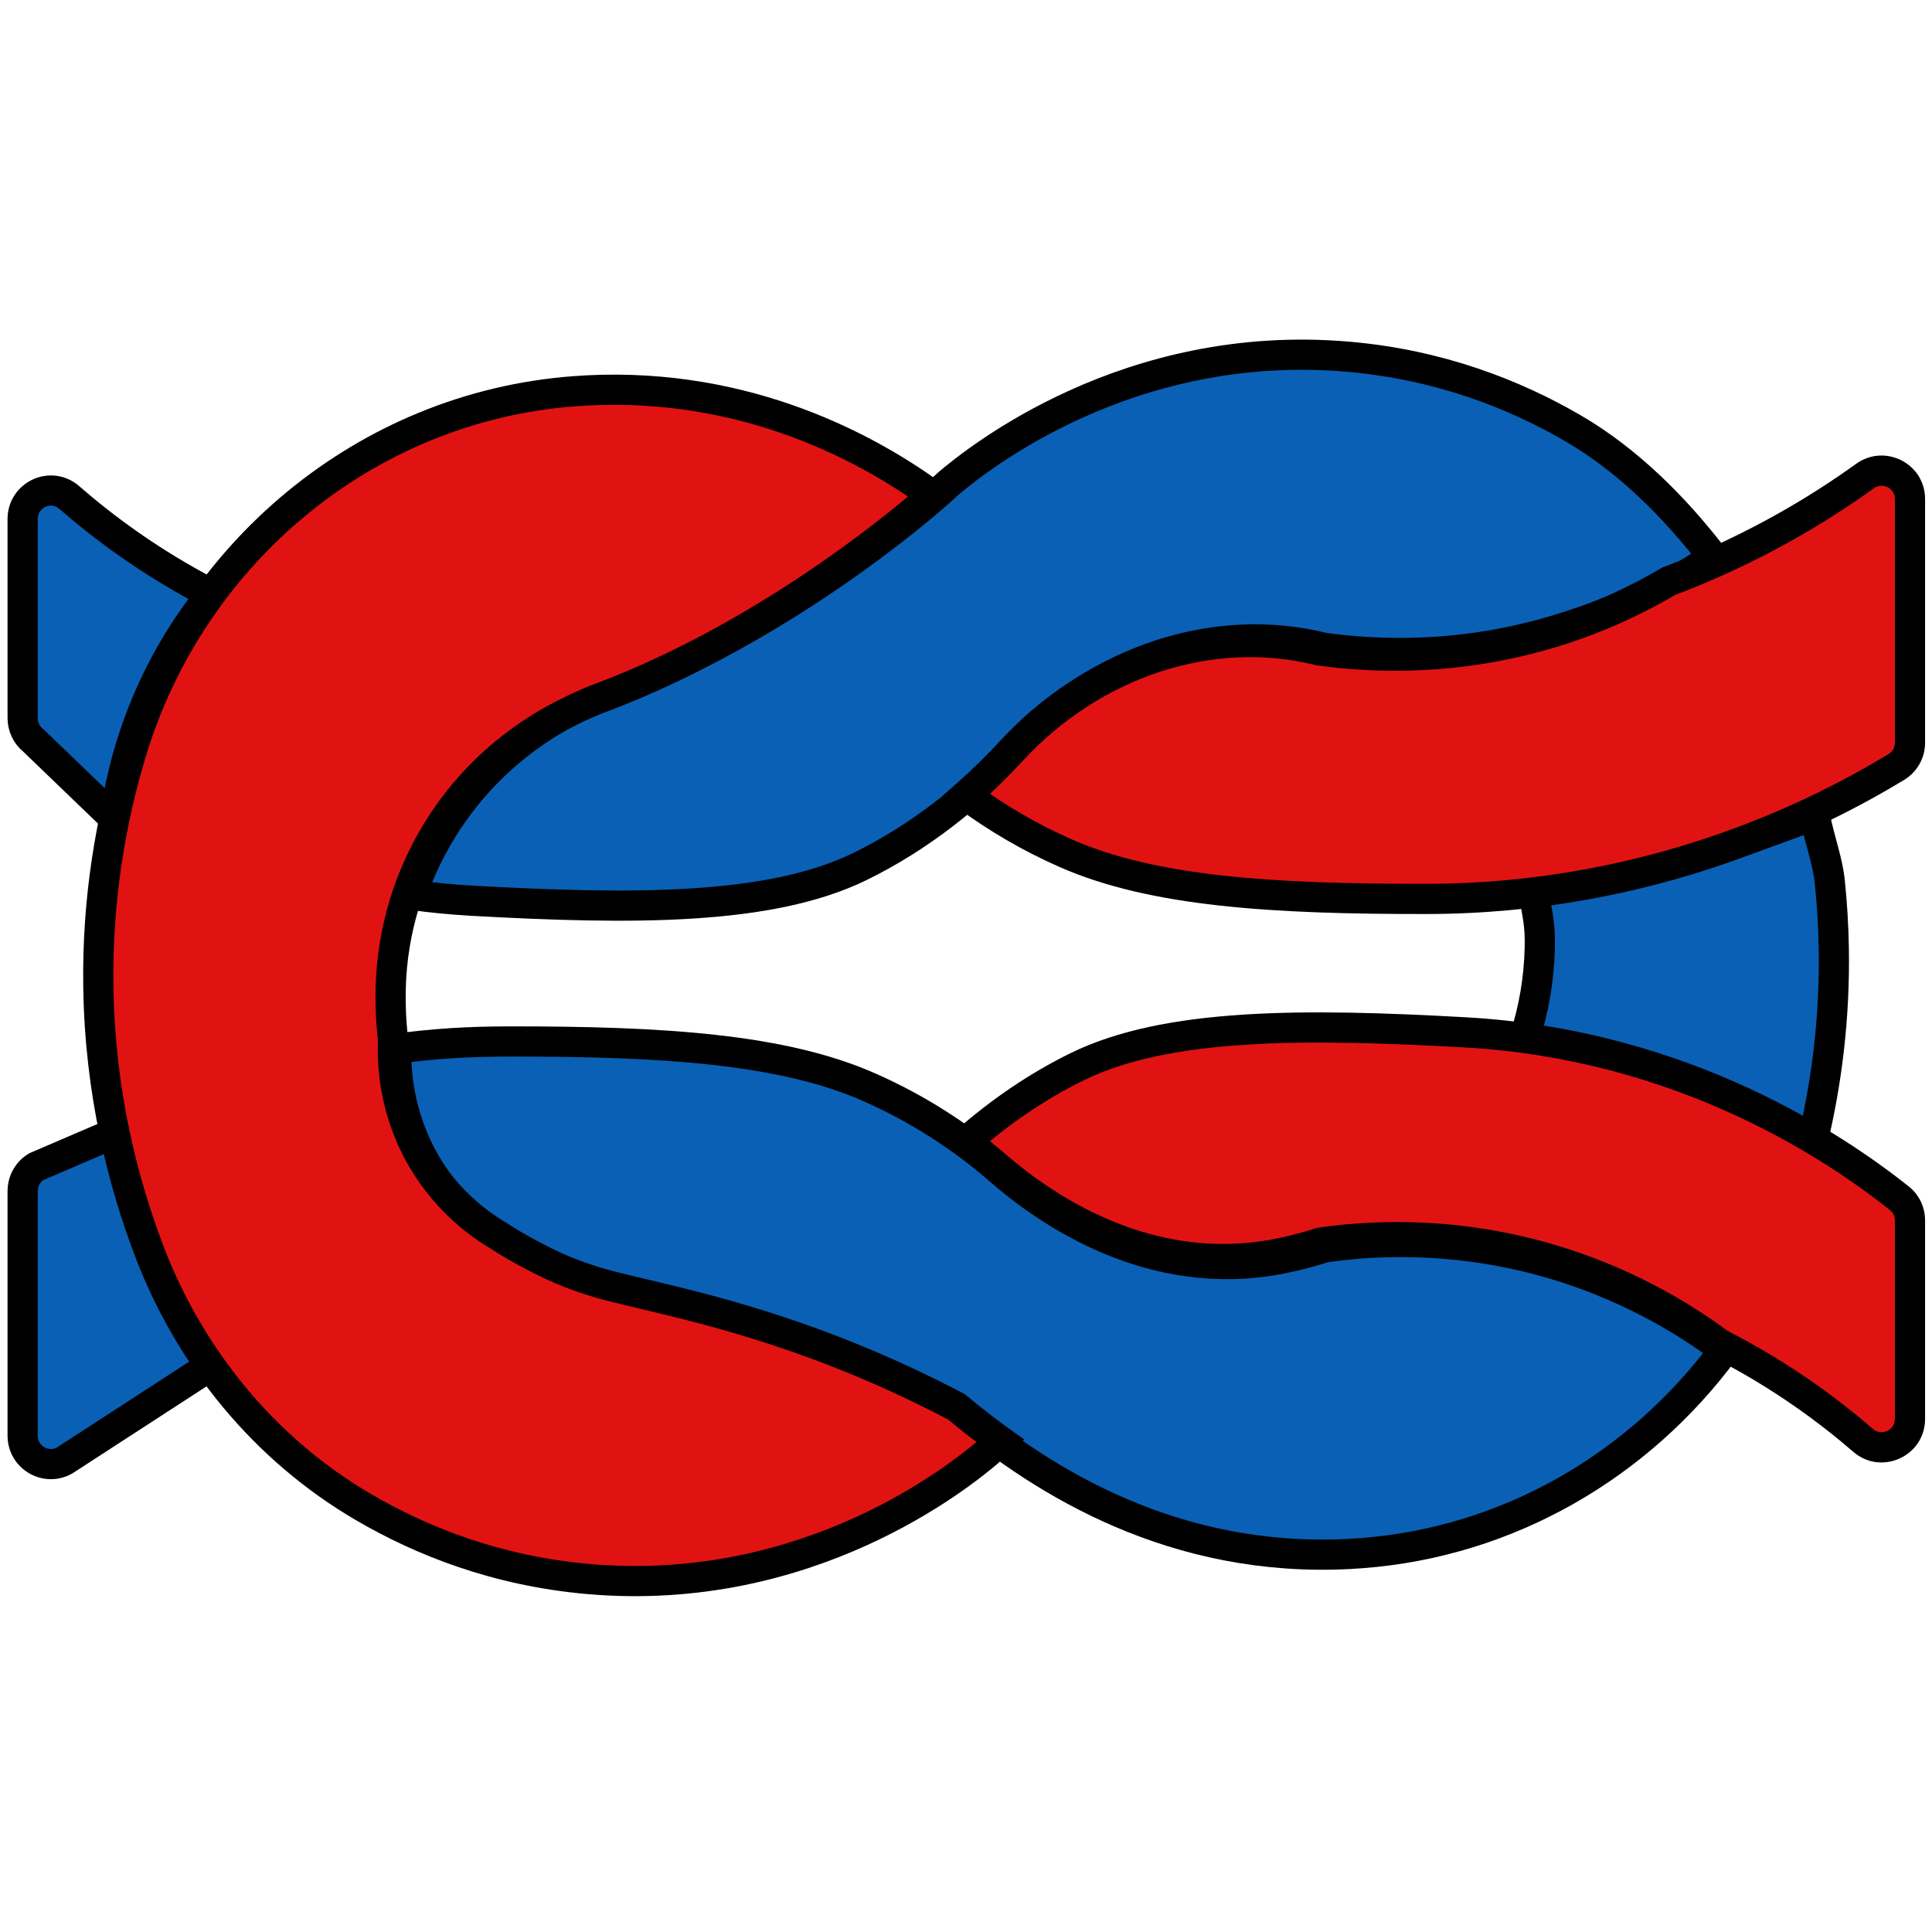
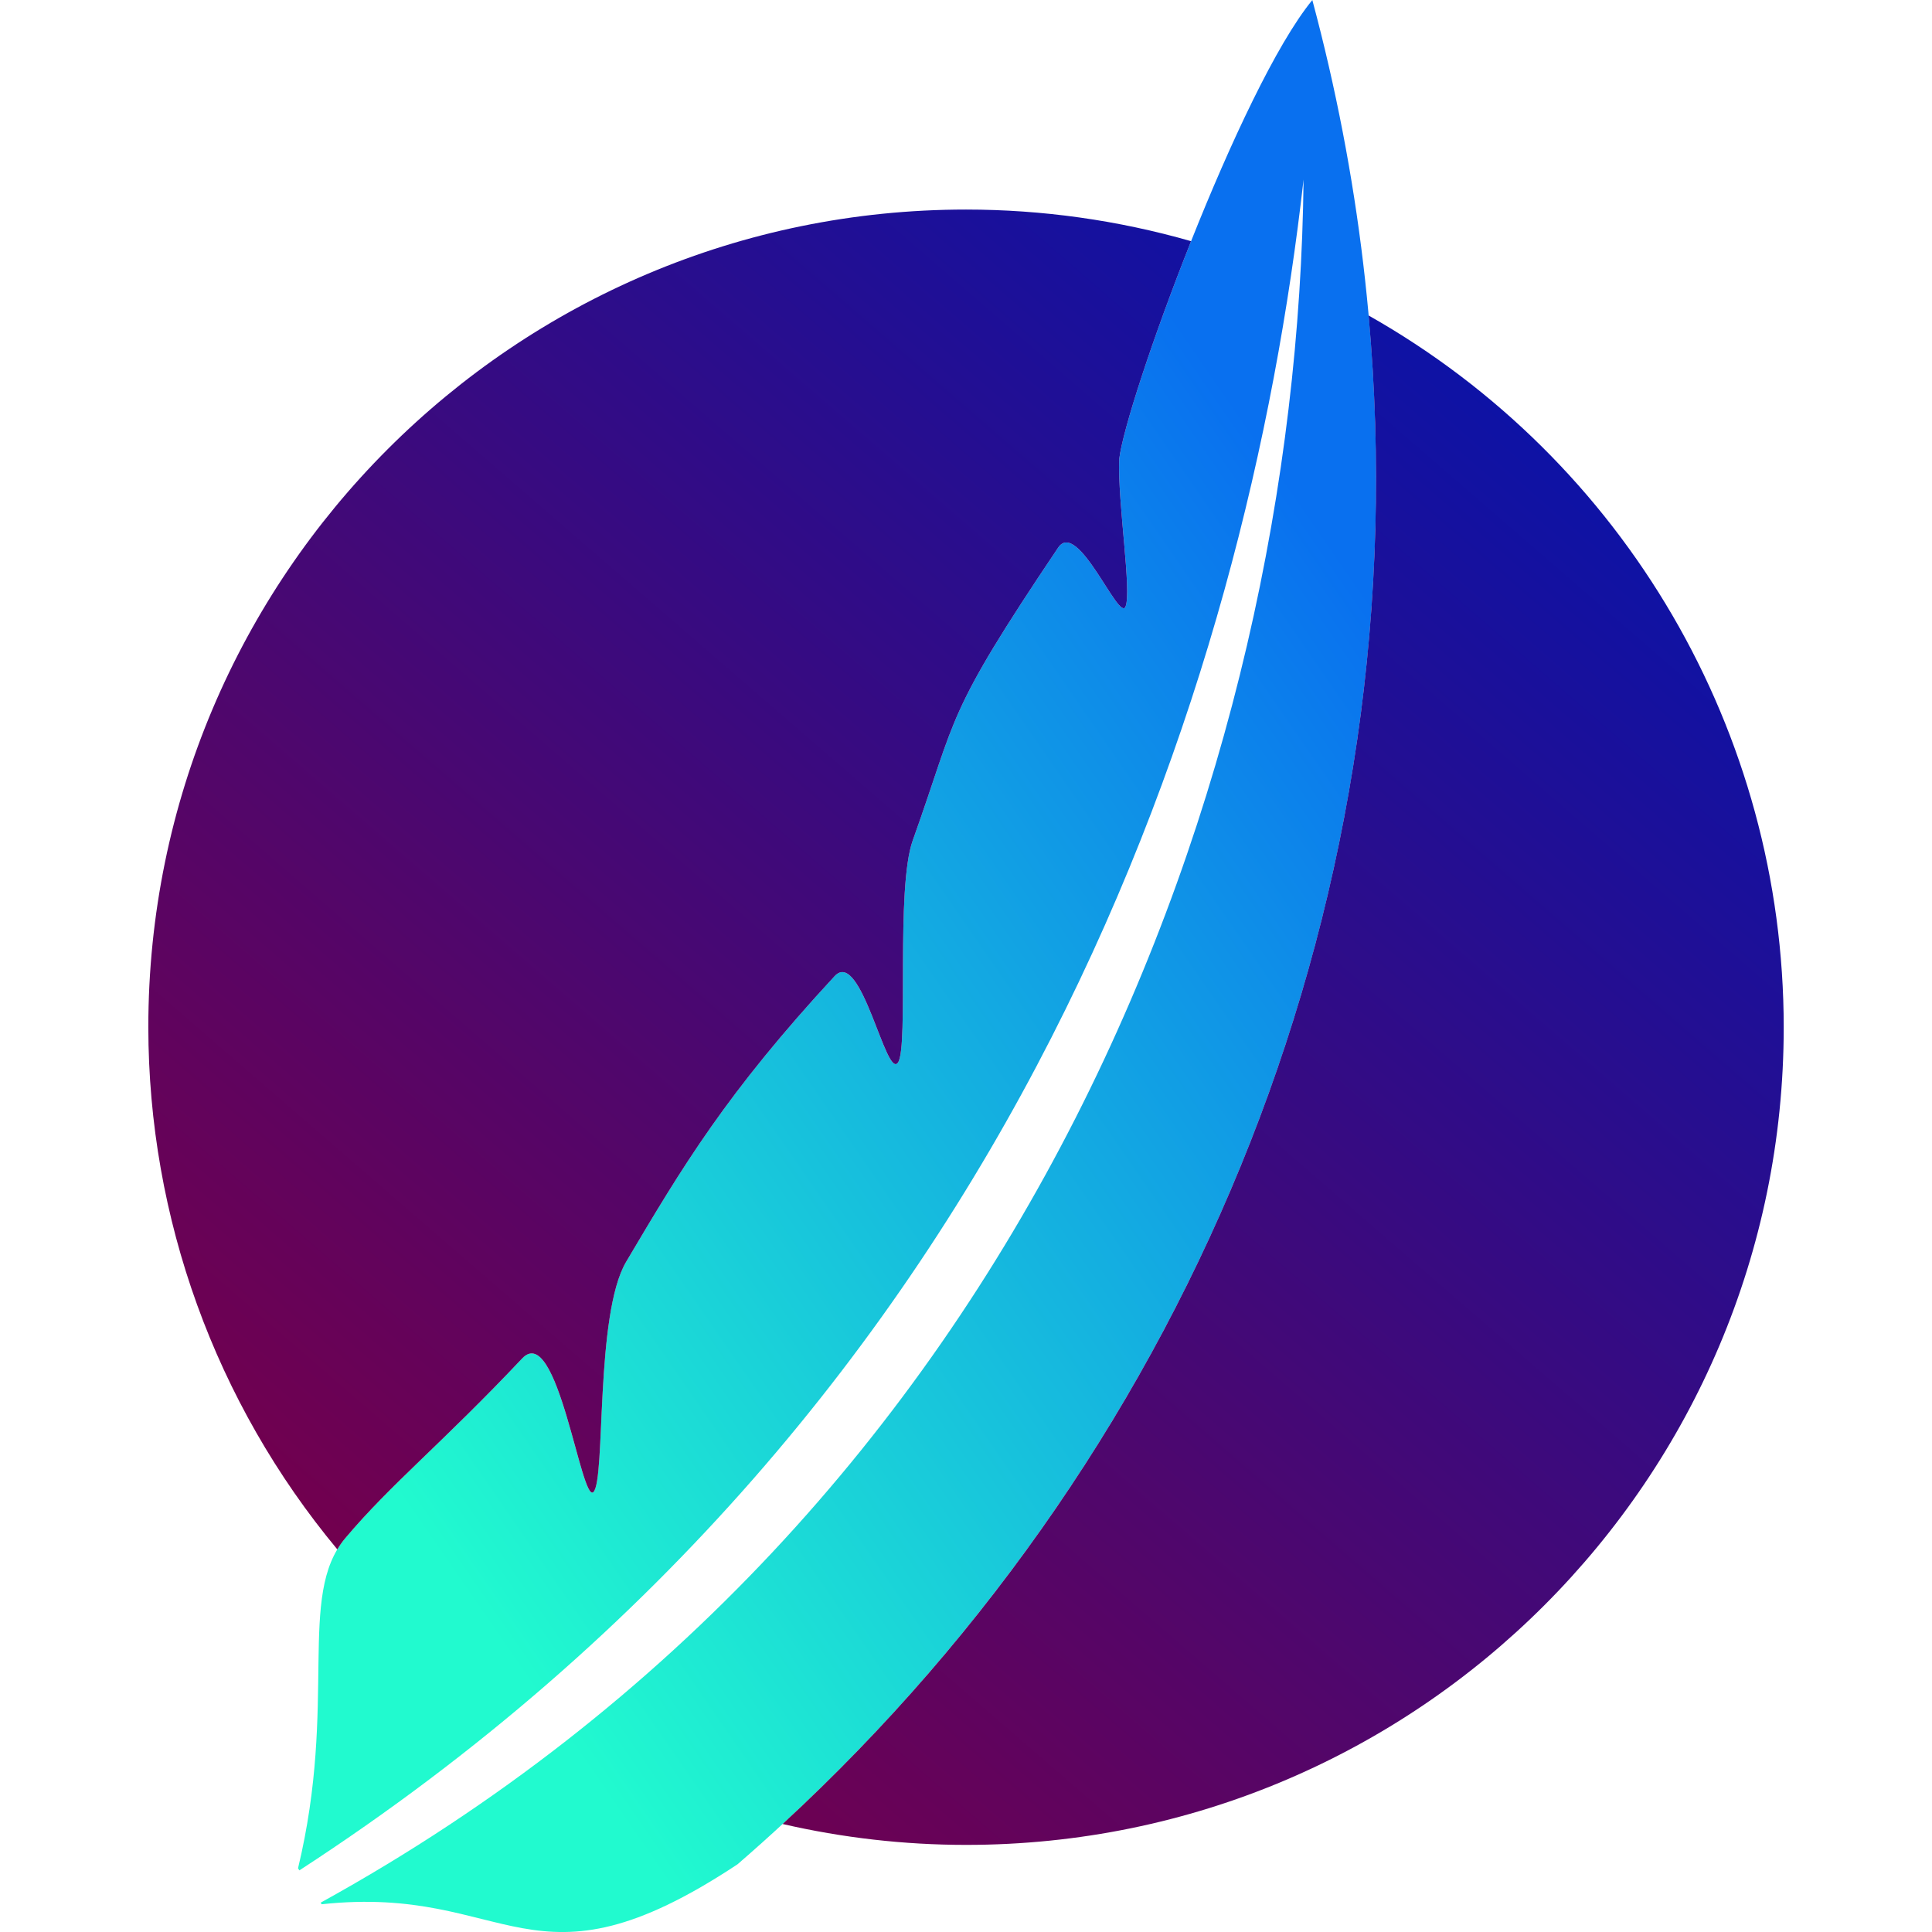
- <svg xmlns="http://www.w3.org/2000/svg" width="512" height="512" viewBox="0 0 512 512" fill="none">
-   <path d="M457 357.752C434.447 388.263 399.909 408.62 360.938 411.591C359.724 411.676 358.511 411.761 357.28 411.829C311.584 414.104 277.065 393.256 254.175 373.9C213.67 352.456 181.979 347.056 163.437 342.387C149.952 338.991 138.153 332.2 133.096 328.804C128.613 326.138 119.595 319.958 112.869 308.43C105.335 295.509 104.896 283.166 105.014 277.92C108.942 277.393 114.015 276.816 119.949 276.442C124.803 276.137 129.506 276.018 134.782 276.001C175.708 275.95 207.448 277.953 230.541 288.208C243.031 293.743 254.611 301.112 264.927 310.094C278.192 321.673 305.313 339.976 338.739 333.728C342.986 332.93 347.066 331.877 350.993 330.587C363.028 328.855 383.609 327.463 407.848 333.898C430.856 340.01 447.409 350.571 457 357.752Z" fill="#0A60B5" stroke="black" stroke-width="8" stroke-miterlimit="10" />
-   <path d="M454 147.632C443.832 134.459 431.474 122.006 416.878 113.508C401.324 104.458 381.476 96.665 357.471 94.553C298.821 89.391 258.722 121.922 251.416 128.073C242.326 136.604 205.964 166.789 162.196 183.549C154.57 186.264 139.891 192.683 126.844 207.013C116.525 218.343 111.475 229.94 109 237.147C114.219 237.868 119.605 238.388 125.161 238.706C167.599 241.069 204.062 241.304 227.916 229.622C243.673 221.912 257.493 210.935 269.412 198.08C290.892 174.9 322.22 164.56 350.737 171.649C363.834 173.476 386.644 174.867 413.023 166.789C431.238 161.208 444.809 154.185 454 147.632Z" fill="#0A60B5" stroke="black" stroke-width="8" stroke-miterlimit="10" />
-   <path d="M56 157.414C39.73 149.051 27.029 139.404 18.366 131.853C13.524 127.629 6 131.092 6 137.546V190.307C6 192.605 7.039 194.784 8.815 196.203L30.43 217C31.57 208.637 34.016 197.267 39.512 184.698C44.69 172.838 50.906 163.766 56 157.414Z" fill="#0A60B5" stroke="black" stroke-width="8" stroke-miterlimit="10" />
-   <path d="M404 275.157C406.473 267.536 407.845 259.542 408.049 251.396C408.218 244.96 407.473 242.555 406.355 236.323C417.857 234.392 432.222 231.242 445.317 227.855C459.157 224.282 469.389 220.132 480.891 216C482.568 224.045 484.33 227.957 484.939 233.918C485.515 239.541 485.871 245.367 485.973 251.396C486.278 270.127 483.991 287.113 480.467 302C469.626 296.377 456.751 290.551 441.929 285.437C428.14 280.661 415.316 277.409 404 275.157Z" fill="#0A60B5" stroke="black" stroke-width="8" stroke-miterlimit="10" />
-   <path d="M17.863 386.557C12.903 390.158 6 386.608 6 380.438V315.638C6 313.677 6.754 311.817 8.061 310.431C8.714 309.738 9.318 309.349 9.586 309.197L31 300C32.575 308.588 35.172 318.867 39.512 330.058C44.589 343.143 50.621 353.743 56 361.807C43.282 370.057 30.564 378.307 17.863 386.557Z" fill="#0A60B5" stroke="black" stroke-width="8" stroke-miterlimit="10" />
-   <path fill-rule="evenodd" clip-rule="evenodd" d="M155.765 103.453C198.594 101.328 230.622 119.267 247.13 131.257C234.633 142.295 200.817 168.932 160.818 184.316C158.121 185.28 154.541 186.71 150.462 188.793C121.52 203.048 104.31 231.457 103.542 261.808C103.413 266.916 103.673 272.006 104.349 277.007C104.276 277.016 104.203 277.026 104.131 277.036C104.013 282.241 104.451 294.488 111.981 307.308C118.703 318.747 127.716 324.879 132.197 327.524C134.42 329.006 137.949 331.141 142.351 333.354C147.523 336.109 153.257 338.42 159.582 340.207C160.551 340.488 161.531 340.753 162.52 341.001C164.821 341.576 167.33 342.171 170.036 342.814C189.12 347.343 218.035 354.206 253.489 372.84C257.07 375.846 260.929 378.875 265.067 381.836C263.81 382.961 262.751 383.944 261.896 384.751C254.585 390.934 214.457 423.632 155.765 418.444C131.742 416.321 111.864 408.488 96.315 399.391C70.119 384.077 50.325 359.853 39.526 331.5C32.569 313.222 26.504 289.587 26.066 261.774C25.679 238.021 29.486 217.098 34.675 199.746C50.56 146.731 96.888 107.85 152.11 103.689C153.322 103.605 154.535 103.52 155.765 103.453ZM455.742 356.124C446.129 349.001 429.635 338.603 406.79 332.577C382.565 326.193 361.996 327.574 349.968 329.292C346.042 330.573 341.966 331.617 337.72 332.409C304.314 338.608 277.209 320.448 263.951 308.959C261.373 306.731 258.716 304.603 255.986 302.578C264.908 294.736 274.719 287.969 285.414 282.714C309.285 270.989 345.774 271.225 388.243 273.583C446.767 276.851 487.198 304.732 503.336 317.535C505.139 318.967 506.166 321.123 506.166 323.414V376.025C506.166 382.477 498.602 385.93 493.734 381.702C485.011 374.15 472.183 364.489 455.742 356.124ZM268.112 198.921C264.275 203.078 260.24 207.04 256.008 210.76C264.204 216.84 273.061 221.988 282.432 226.11C305.511 236.285 337.233 238.273 378.135 238.223C438.125 238.139 482.295 215.548 502.561 203.25C504.802 201.886 506.166 199.46 506.166 196.832V132.26C506.166 126.111 499.226 122.574 494.239 126.162C482.435 134.658 464.882 145.501 442.244 154.031C434.092 158.837 423.933 163.744 411.827 167.469C385.429 175.589 362.602 174.191 349.496 172.355C320.959 165.229 289.608 175.623 268.112 198.921Z" fill="#E11312" />
-   <path d="M247.13 131.257L249.779 134.255L253.518 130.952L249.481 128.02L247.13 131.257ZM155.765 103.453L155.567 99.458L155.557 99.459L155.546 99.459L155.765 103.453ZM160.818 184.316L162.165 188.082L162.21 188.066L162.254 188.049L160.818 184.316ZM150.462 188.793L152.23 192.381L152.256 192.368L152.281 192.355L150.462 188.793ZM103.542 261.808L99.543 261.706L99.543 261.706L103.542 261.808ZM104.349 277.007L104.873 280.972L108.85 280.447L108.313 276.471L104.349 277.007ZM104.131 277.036L103.603 273.071L100.209 273.522L100.132 276.945L104.131 277.036ZM111.981 307.308L108.532 309.334L108.532 309.335L111.981 307.308ZM132.197 327.524L134.415 324.195L134.324 324.135L134.23 324.079L132.197 327.524ZM142.351 333.354L144.232 329.824L144.19 329.801L144.148 329.78L142.351 333.354ZM159.582 340.207L160.696 336.365L160.683 336.361L160.67 336.358L159.582 340.207ZM162.52 341.001L163.49 337.12L163.49 337.12L162.52 341.001ZM170.036 342.814L170.96 338.922L170.96 338.922L170.036 342.814ZM253.489 372.84L256.061 369.776L255.731 369.5L255.35 369.299L253.489 372.84ZM265.067 381.836L267.734 384.817L271.453 381.489L267.395 378.584L265.067 381.836ZM261.896 384.751L264.479 387.806L264.563 387.735L264.643 387.659L261.896 384.751ZM155.765 418.444L156.117 414.459L156.117 414.459L155.765 418.444ZM96.315 399.391L98.335 395.938L98.334 395.937L96.315 399.391ZM39.526 331.5L35.788 332.923L35.788 332.924L39.526 331.5ZM26.066 261.774L30.066 261.711L30.066 261.709L26.066 261.774ZM34.675 199.746L30.843 198.598L30.842 198.6L34.675 199.746ZM152.11 103.689L151.832 99.698L151.821 99.699L151.809 99.7L152.11 103.689ZM406.79 332.577L407.81 328.71L407.809 328.71L406.79 332.577ZM455.742 356.124L453.361 359.338L453.63 359.537L453.928 359.689L455.742 356.124ZM349.968 329.292L349.402 325.333L349.058 325.382L348.727 325.49L349.968 329.292ZM337.72 332.409L338.45 336.342L338.454 336.341L337.72 332.409ZM263.951 308.959L266.57 305.936L266.567 305.933L263.951 308.959ZM255.986 302.578L253.345 299.574L249.627 302.842L253.603 305.791L255.986 302.578ZM285.414 282.714L283.65 279.123L283.649 279.124L285.414 282.714ZM388.243 273.583L388.466 269.589L388.465 269.589L388.243 273.583ZM503.336 317.535L505.824 314.403L505.822 314.401L503.336 317.535ZM493.734 381.702L496.357 378.682L496.352 378.678L493.734 381.702ZM256.008 210.76L253.367 207.755L249.649 211.023L253.625 213.972L256.008 210.76ZM268.112 198.921L271.051 201.634L271.052 201.634L268.112 198.921ZM282.432 226.11L284.045 222.45L284.043 222.449L282.432 226.11ZM378.135 238.223L378.14 242.223L378.141 242.223L378.135 238.223ZM502.561 203.25L504.636 206.67L504.642 206.666L502.561 203.25ZM494.239 126.162L491.903 122.915L491.903 122.915L494.239 126.162ZM442.244 154.031L440.834 150.288L440.511 150.41L440.213 150.585L442.244 154.031ZM411.827 167.469L413.003 171.293L413.004 171.292L411.827 167.469ZM349.496 172.355L348.527 176.236L348.732 176.287L348.941 176.316L349.496 172.355ZM249.481 128.02C232.563 115.733 199.644 97.272 155.567 99.458L155.963 107.448C197.545 105.385 228.681 122.801 244.78 134.493L249.481 128.02ZM162.254 188.049C202.878 172.424 237.107 145.447 249.779 134.255L244.482 128.259C232.16 139.143 198.755 165.439 159.383 180.582L162.254 188.049ZM152.281 192.355C156.176 190.367 159.593 189.002 162.165 188.082L159.472 180.549C156.648 181.559 152.905 183.054 148.644 185.23L152.281 192.355ZM107.541 261.909C108.272 233.012 124.652 205.965 152.23 192.381L148.695 185.204C118.388 200.132 100.348 229.903 99.543 261.706L107.541 261.909ZM108.313 276.471C107.667 271.691 107.417 266.814 107.541 261.909L99.543 261.706C99.409 267.017 99.68 272.32 100.385 277.542L108.313 276.471ZM104.659 281.001C104.729 280.991 104.801 280.982 104.873 280.972L103.825 273.041C103.751 273.051 103.677 273.061 103.603 273.071L104.659 281.001ZM115.43 305.282C108.431 293.366 108.02 281.968 108.13 277.126L100.132 276.945C100.006 282.514 100.471 295.611 108.532 309.334L115.43 305.282ZM134.23 324.079C130.058 321.616 121.675 315.91 115.43 305.282L108.532 309.335C115.73 321.583 125.373 328.141 130.163 330.968L134.23 324.079ZM144.148 329.78C139.892 327.641 136.505 325.588 134.415 324.195L129.978 330.852C132.336 332.424 136.005 334.641 140.555 336.928L144.148 329.78ZM160.67 336.358C154.605 334.644 149.138 332.437 144.232 329.824L140.47 336.884C145.907 339.781 151.909 342.195 158.494 344.056L160.67 336.358ZM163.49 337.12C162.551 336.885 161.619 336.633 160.696 336.365L158.468 344.049C159.482 344.343 160.51 344.621 161.55 344.881L163.49 337.12ZM170.96 338.922C168.248 338.278 165.764 337.688 163.49 337.12L161.55 344.881C163.879 345.463 166.412 346.065 169.112 346.705L170.96 338.922ZM255.35 369.299C219.436 350.423 190.118 343.469 170.96 338.922L169.112 346.705C188.121 351.217 216.635 357.989 251.628 376.381L255.35 369.299ZM267.395 378.584C263.35 375.688 259.572 372.724 256.061 369.776L250.918 375.904C254.569 378.969 258.509 382.061 262.738 385.089L267.395 378.584ZM264.643 387.659C265.477 386.871 266.509 385.913 267.734 384.817L262.399 378.855C261.111 380.009 260.026 381.016 259.15 381.843L264.643 387.659ZM155.413 422.428C215.755 427.763 256.953 394.17 264.479 387.806L259.313 381.697C252.217 387.698 213.16 419.502 156.117 414.459L155.413 422.428ZM94.295 402.843C110.265 412.187 130.708 420.245 155.413 422.428L156.117 414.459C132.777 412.397 113.462 404.788 98.335 395.938L94.295 402.843ZM35.788 332.924C46.892 362.079 67.268 387.044 94.296 402.844L98.334 395.937C72.97 381.111 53.757 357.626 43.264 330.077L35.788 332.924ZM22.067 261.837C22.513 290.2 28.698 314.297 35.788 332.923L43.265 330.077C36.439 312.147 30.495 288.974 30.066 261.711L22.067 261.837ZM30.842 198.6C25.555 216.283 21.672 237.617 22.067 261.839L30.066 261.709C29.686 238.425 33.417 217.912 38.507 200.892L30.842 198.6ZM151.809 99.7C94.86 103.991 47.182 144.07 30.843 198.598L38.506 200.894C53.939 149.392 98.915 111.709 152.41 107.678L151.809 99.7ZM155.546 99.459C154.283 99.528 153.041 99.615 151.832 99.698L152.387 107.679C153.604 107.595 154.788 107.513 155.984 107.447L155.546 99.459ZM405.77 336.445C427.976 342.302 444.011 352.41 453.361 359.338L458.124 352.91C448.247 345.592 431.295 334.904 407.81 328.71L405.77 336.445ZM350.533 333.252C362.226 331.582 382.223 330.239 405.771 336.445L407.809 328.71C382.907 322.146 361.765 323.566 349.402 325.333L350.533 333.252ZM338.454 336.341C342.869 335.518 347.116 334.43 351.208 333.095L348.727 325.49C344.969 326.715 341.062 327.717 336.987 328.477L338.454 336.341ZM261.331 311.982C274.874 323.717 303.212 342.881 338.45 336.342L336.991 328.476C305.417 334.336 279.544 317.179 266.57 305.936L261.331 311.982ZM253.603 305.791C256.254 307.756 258.833 309.822 261.335 311.985L266.567 305.933C263.913 303.64 261.179 301.449 258.369 299.365L253.603 305.791ZM283.649 279.124C272.604 284.552 262.502 291.526 253.345 299.574L258.627 305.583C267.315 297.947 276.835 291.387 287.178 286.304L283.649 279.124ZM388.465 269.589C367.207 268.409 347.267 267.747 329.599 268.875C311.963 270.001 296.269 272.925 283.65 279.123L287.177 286.304C298.429 280.777 312.915 277.957 330.109 276.859C347.271 275.763 366.809 276.399 388.021 277.577L388.465 269.589ZM505.822 314.401C489.374 301.352 448.16 272.923 388.466 269.589L388.02 277.577C445.373 280.78 485.021 308.111 500.85 320.668L505.822 314.401ZM510.166 323.414C510.166 319.916 508.592 316.601 505.824 314.403L500.848 320.667C501.686 321.332 502.166 322.33 502.166 323.414H510.166ZM510.166 376.025V323.414H502.166V376.025H510.166ZM491.111 384.722C498.574 391.204 510.166 385.9 510.166 376.025H502.166C502.166 379.054 498.631 380.657 496.357 378.682L491.111 384.722ZM453.928 359.689C470.016 367.875 482.577 377.333 491.116 384.726L496.352 378.678C487.445 370.966 474.349 361.104 457.556 352.559L453.928 359.689ZM258.649 213.764C262.992 209.947 267.126 205.887 271.051 201.634L265.173 196.208C261.424 200.269 257.489 204.133 253.367 207.755L258.649 213.764ZM284.043 222.449C274.945 218.447 266.347 213.45 258.391 207.547L253.625 213.972C262.06 220.231 271.177 225.529 280.821 229.772L284.043 222.449ZM378.13 234.223C337.137 234.273 306.243 232.237 284.045 222.45L280.818 229.77C304.779 240.334 337.328 242.273 378.14 242.223L378.13 234.223ZM500.486 199.83C480.555 211.925 437.112 234.14 378.13 234.223L378.141 242.223C439.137 242.137 484.036 219.171 504.636 206.67L500.486 199.83ZM502.166 196.832C502.166 198.064 501.53 199.195 500.481 199.834L504.642 206.666C508.074 204.576 510.166 200.856 510.166 196.832H502.166ZM502.166 132.26V196.832H510.166V132.26H502.166ZM496.576 129.409C498.929 127.715 502.166 129.387 502.166 132.26H510.166C510.166 122.836 499.523 117.432 491.903 122.915L496.576 129.409ZM443.655 157.774C466.697 149.092 484.559 138.057 496.576 129.408L491.903 122.915C480.31 131.258 463.067 141.911 440.834 150.288L443.655 157.774ZM413.004 171.292C425.452 167.461 435.897 162.416 444.276 157.477L440.213 150.585C432.286 155.258 422.413 160.026 410.651 163.646L413.004 171.292ZM348.941 176.316C362.4 178.202 385.861 179.641 413.003 171.293L410.651 163.646C384.997 171.537 362.805 170.18 350.051 168.393L348.941 176.316ZM271.052 201.634C291.669 179.287 321.563 169.503 348.527 176.236L350.465 168.474C320.354 160.955 287.546 171.959 265.172 196.209L271.052 201.634Z" fill="black" />
+ <svg xmlns="http://www.w3.org/2000/svg" xmlns:xlink="http://www.w3.org/1999/xlink" width="512" height="512" version="1.1" viewBox="0 0 512 512">
+   <defs>
+     <linearGradient id="linearGradient22708">
+       <stop stop-color="#21facf" offset="0" />
+       <stop stop-color="#0970ef" offset="1" />
+     </linearGradient>
+     <linearGradient id="linearGradient6949" x1="68.454" x2="198.59" y1="246.73" y2="96.35" gradientTransform="translate(-5.754,-56.594)" gradientUnits="userSpaceOnUse">
+       <stop stop-color="#72004e" offset="0" />
+       <stop stop-color="#0015b1" offset="1" />
+     </linearGradient>
+     <linearGradient id="linearGradient22718" x1="56.735" x2="155.2" y1="246.96" y2="58.575" gradientUnits="userSpaceOnUse">
+       <stop stop-color="#4f00da" offset="0" />
+       <stop stop-color="#e5311b" offset="1" />
+     </linearGradient>
+     <linearGradient id="linearGradient23463" x1="68.454" x2="198.59" y1="246.73" y2="96.35" gradientUnits="userSpaceOnUse" xlink:href="#linearGradient22708" />
+     <linearGradient id="linearGradient903" x1="54.478" x2="192.1" y1="247.56" y2="9.809" gradientTransform="matrix(.87923 0 0 .87923 -9.551 48.787)" gradientUnits="userSpaceOnUse">
+       <stop stop-color="#dc180d" offset="0" />
+       <stop stop-color="#f96e20" offset=".5" />
+       <stop stop-color="#f4ce41" offset="1" />
+     </linearGradient>
+     <linearGradient id="linearGradient918" x1="39.468" x2="154.99" y1="204.22" y2="124.47" gradientUnits="userSpaceOnUse" xlink:href="#linearGradient22708" />
+   </defs>
+   <g transform="matrix(2.473 0 0 2.473 -4.8978 -4.8812)">
+     <path transform="translate(-5.5496,-57.412)" d="m148.16 59.393c-7.71 9.399-19.951 42.888-20.696 49.204-0.17 4.674 1.373 14.231 0.672 15.805-0.719 1.613-5.117-9.446-7.215-6.327-12.219 18.168-10.7 17.731-15.582 31.378-1.836 5.131-0.424 21.99-1.567 23.773-1.273 1.987-3.962-12.31-6.806-9.236-11.603 12.54-16.279 20.379-22.336 30.607-3.359 5.673-2.182 23.33-3.506 24.674-1.302 1.321-3.857-18.326-7.644-14.309-8.519 9.038-14.054 13.441-18.946 19.252-5.198 6.174-0.783 17.584-5.067 35.383l0.145 0.221c77.447-50.308 101.52-127.16 107.61-181.19-0.681 63.93-29.41 142.78-105.33 184.65l0.113 0.171c20.241-2.181 22.307 10.458 44.562-4.284 55.792-48.277 81.856-124.29 61.593-199.78z" display="none" fill="url(#linearGradient903)" />
+     <path transform="translate(-5.5498,-57.412)" d="m148.16 59.393c-7.71 9.399-19.951 42.888-20.696 49.204-0.17 4.674 1.373 14.231 0.672 15.805-0.719 1.613-5.117-9.446-7.215-6.327-12.219 18.168-10.7 17.731-15.582 31.378-1.836 5.131-0.424 21.99-1.567 23.773-1.273 1.987-3.962-12.31-6.806-9.236-11.603 12.54-16.279 20.379-22.336 30.607-3.359 5.673-2.182 23.33-3.506 24.674-1.302 1.321-3.857-18.326-7.644-14.309-8.519 9.038-14.054 13.441-18.946 19.252-5.198 6.174-0.783 17.584-5.067 35.383l0.145 0.221c77.447-50.308 101.52-127.16 107.61-181.19-0.681 63.93-29.41 142.78-105.33 184.65l0.113 0.171c20.241-2.181 22.307 10.458 44.562-4.284 55.792-48.277 81.856-124.29 61.593-199.78z" fill="url(#linearGradient918)" />
+     <g transform="translate(0 2.0218e-5)">
+       <path transform="translate(-5.7543,-56.594)" d="m111.25 81.024c-48.394-1.5e-5 -87.625 39.231-87.625 87.625 0.017 20.443 7.182 40.236 20.253 55.954 0.252-0.422 0.536-0.824 0.858-1.206 4.892-5.81 10.427-10.214 18.946-19.252 3.787-4.018 6.341 15.63 7.644 14.309 1.324-1.344 0.147-19.001 3.506-24.674 6.056-10.228 10.733-18.067 22.336-30.607 2.844-3.074 5.533 11.223 6.806 9.236 1.142-1.782-0.269-18.641 1.566-23.773 4.882-13.647 3.363-13.21 15.582-31.378 2.098-3.119 6.496 7.94 7.215 6.327 0.701-1.573-0.842-11.131-0.672-15.805 0.372-3.15 3.604-13.059 7.705-23.367-7.843-2.247-15.962-3.388-24.12-3.389zm43.142 11.356c5.566 61.595-18.426 120.7-62.796 161.65 6.446 1.486 13.04 2.237 19.655 2.239 48.394 1e-5 87.625-39.231 87.625-87.625-3.1e-4 -31.581-16.995-60.719-44.484-76.268z" display="none" fill="url(#linearGradient22718)" />
+       <path transform="translate(-5.754,-56.594)" d="m111.25 81.024c-48.394-1.5e-5 -87.625 39.231-87.625 87.625 0.017 20.443 7.182 40.236 20.253 55.954 0.252-0.422 0.536-0.824 0.858-1.206 4.892-5.81 10.427-10.214 18.946-19.252 3.787-4.018 6.341 15.63 7.644 14.309 1.324-1.344 0.147-19.001 3.506-24.674 6.056-10.228 10.733-18.067 22.336-30.607 2.844-3.074 5.533 11.223 6.806 9.236 1.142-1.782-0.269-18.641 1.566-23.773 4.882-13.647 3.363-13.21 15.582-31.378 2.098-3.119 6.496 7.94 7.215 6.327 0.701-1.573-0.842-11.131-0.672-15.805 0.372-3.15 3.604-13.059 7.705-23.367-7.843-2.247-15.962-3.388-24.12-3.389zm43.142 11.356c5.566 61.595-18.426 120.7-62.796 161.65 6.446 1.486 13.04 2.237 19.655 2.239 48.394 1e-5 87.625-39.231 87.625-87.625-3.1e-4 -31.581-16.995-60.719-44.484-76.268z" display="none" fill="url(#linearGradient23463)" />
+       <path d="m105.5 24.43c-48.394-1.5e-5 -87.625 39.231-87.625 87.625 0.017 20.443 7.182 40.236 20.253 55.954 0.252-0.422 0.536-0.824 0.858-1.206 4.892-5.81 10.427-10.214 18.946-19.252 3.787-4.018 6.341 15.63 7.644 14.309 1.324-1.344 0.147-19.001 3.506-24.674 6.056-10.228 10.733-18.067 22.336-30.607 2.844-3.074 5.533 11.223 6.806 9.236 1.142-1.782-0.269-18.641 1.566-23.773 4.882-13.647 3.363-13.21 15.582-31.378 2.098-3.119 6.496 7.94 7.215 6.327 0.701-1.573-0.842-11.131-0.672-15.805 0.372-3.15 3.604-13.059 7.705-23.367-7.843-2.247-15.962-3.388-24.12-3.389zm43.142 11.356c5.566 61.595-18.426 120.7-62.796 161.65 6.446 1.486 13.04 2.237 19.655 2.239 48.394 1e-5 87.625-39.231 87.625-87.625-3.1e-4 -31.581-16.995-60.719-44.484-76.268z" fill="url(#linearGradient6949)" />
+     </g>
+   </g>
</svg>
